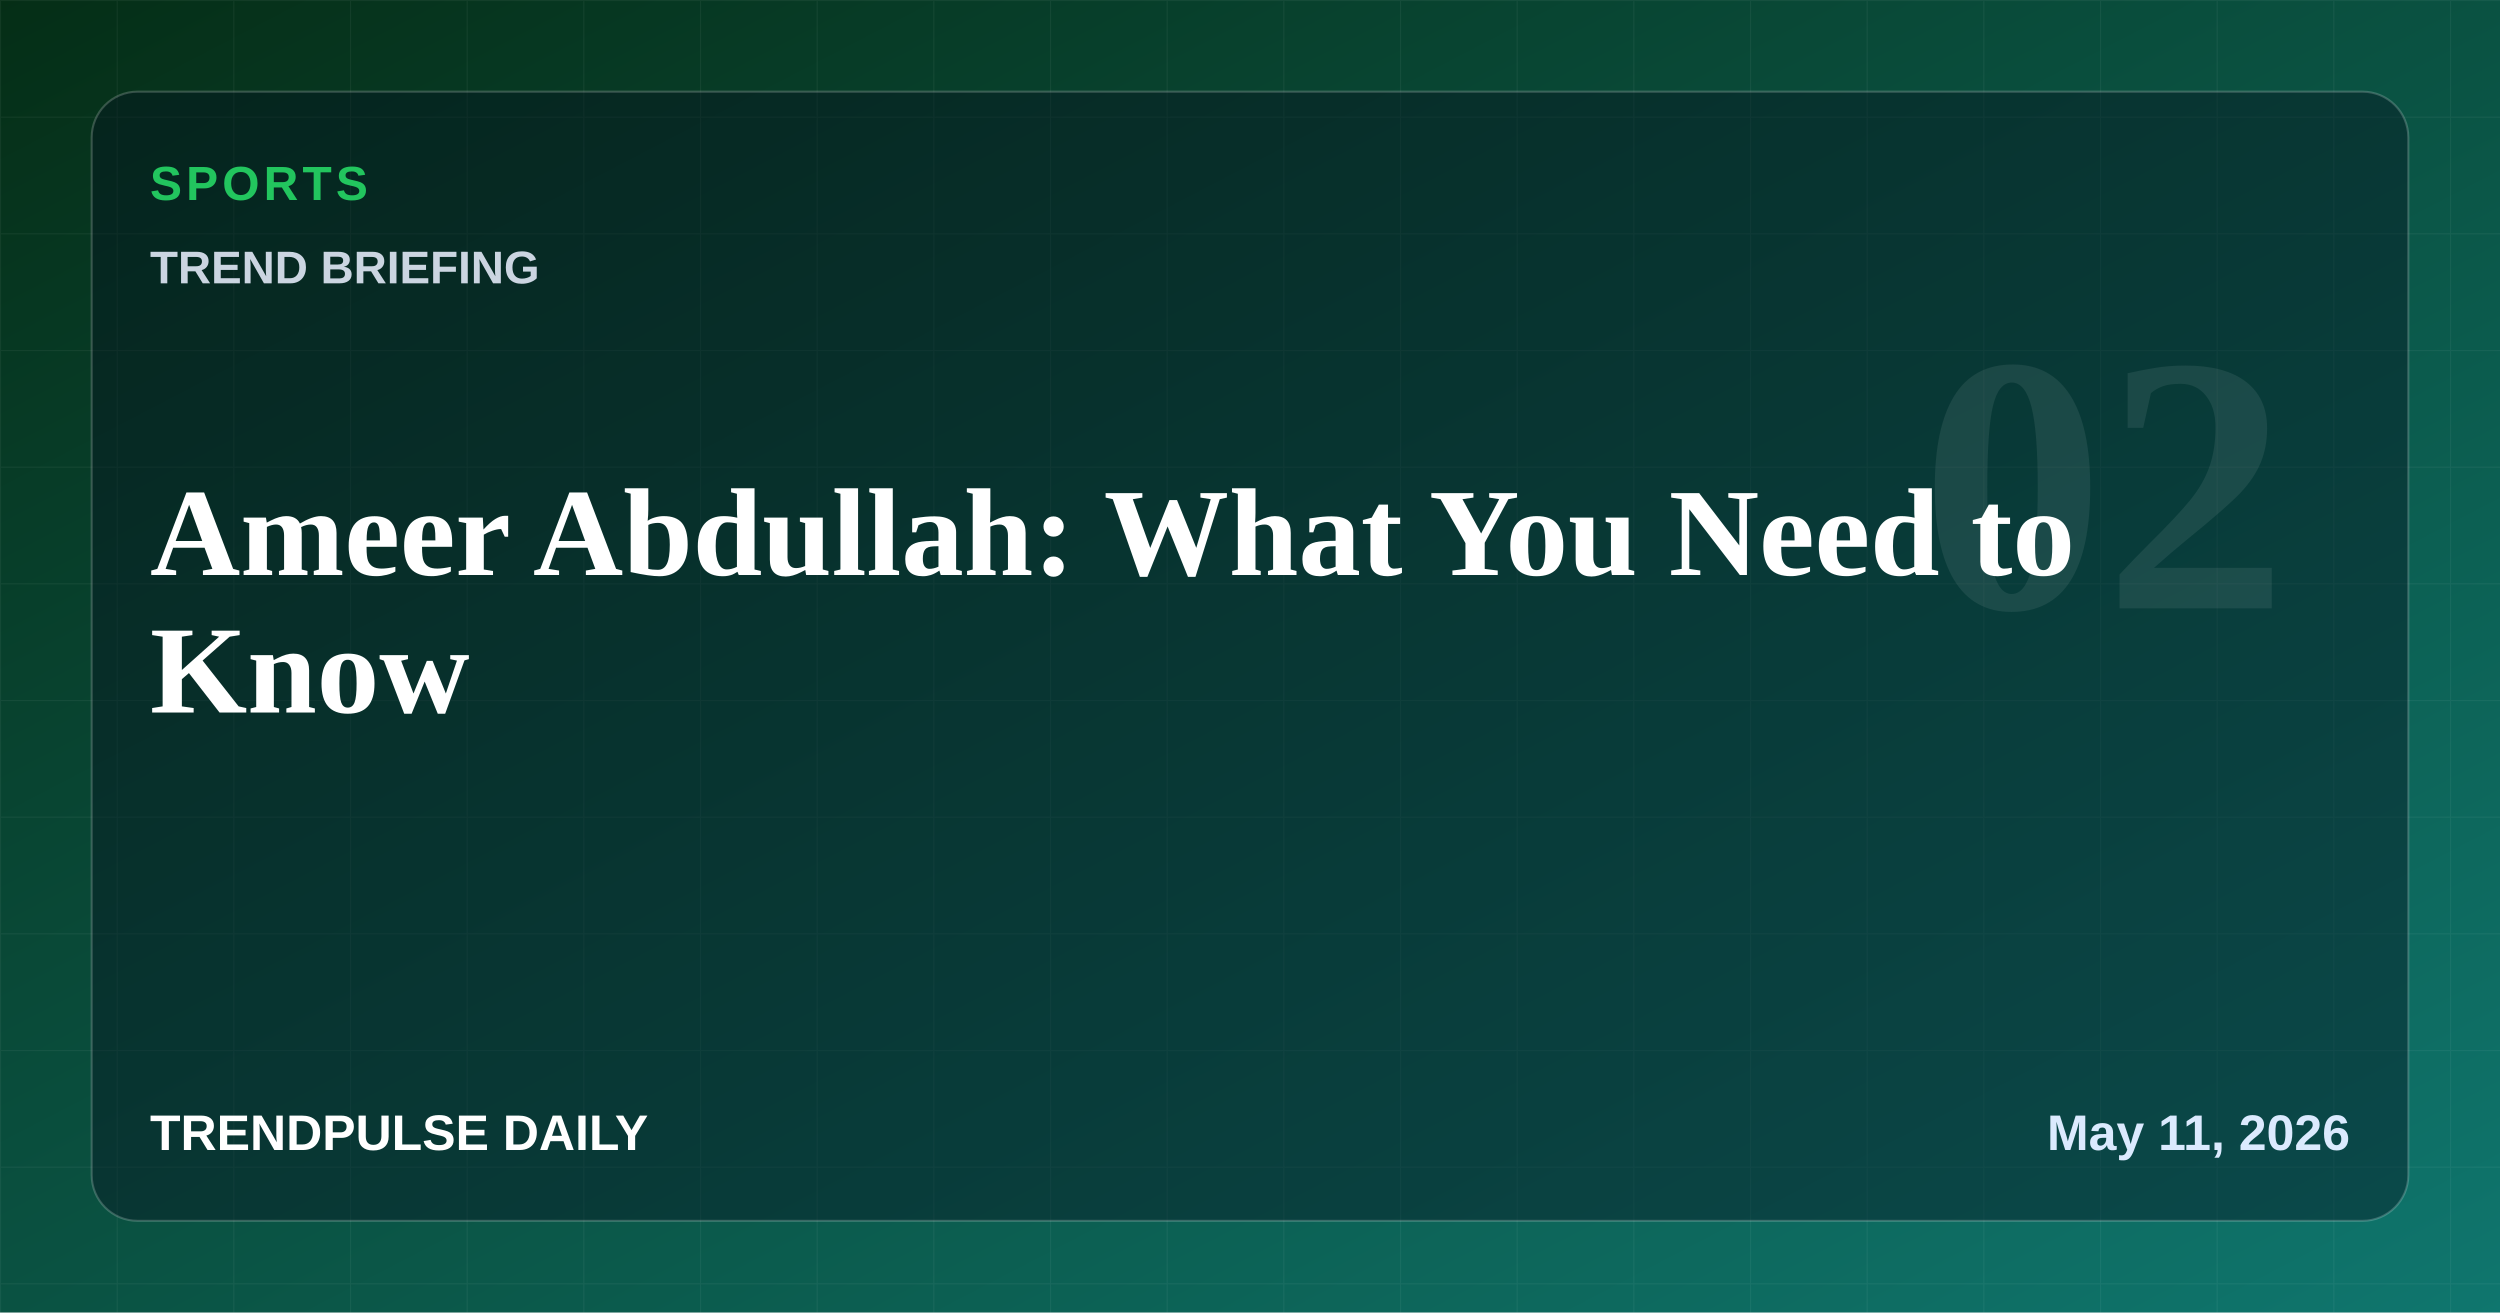
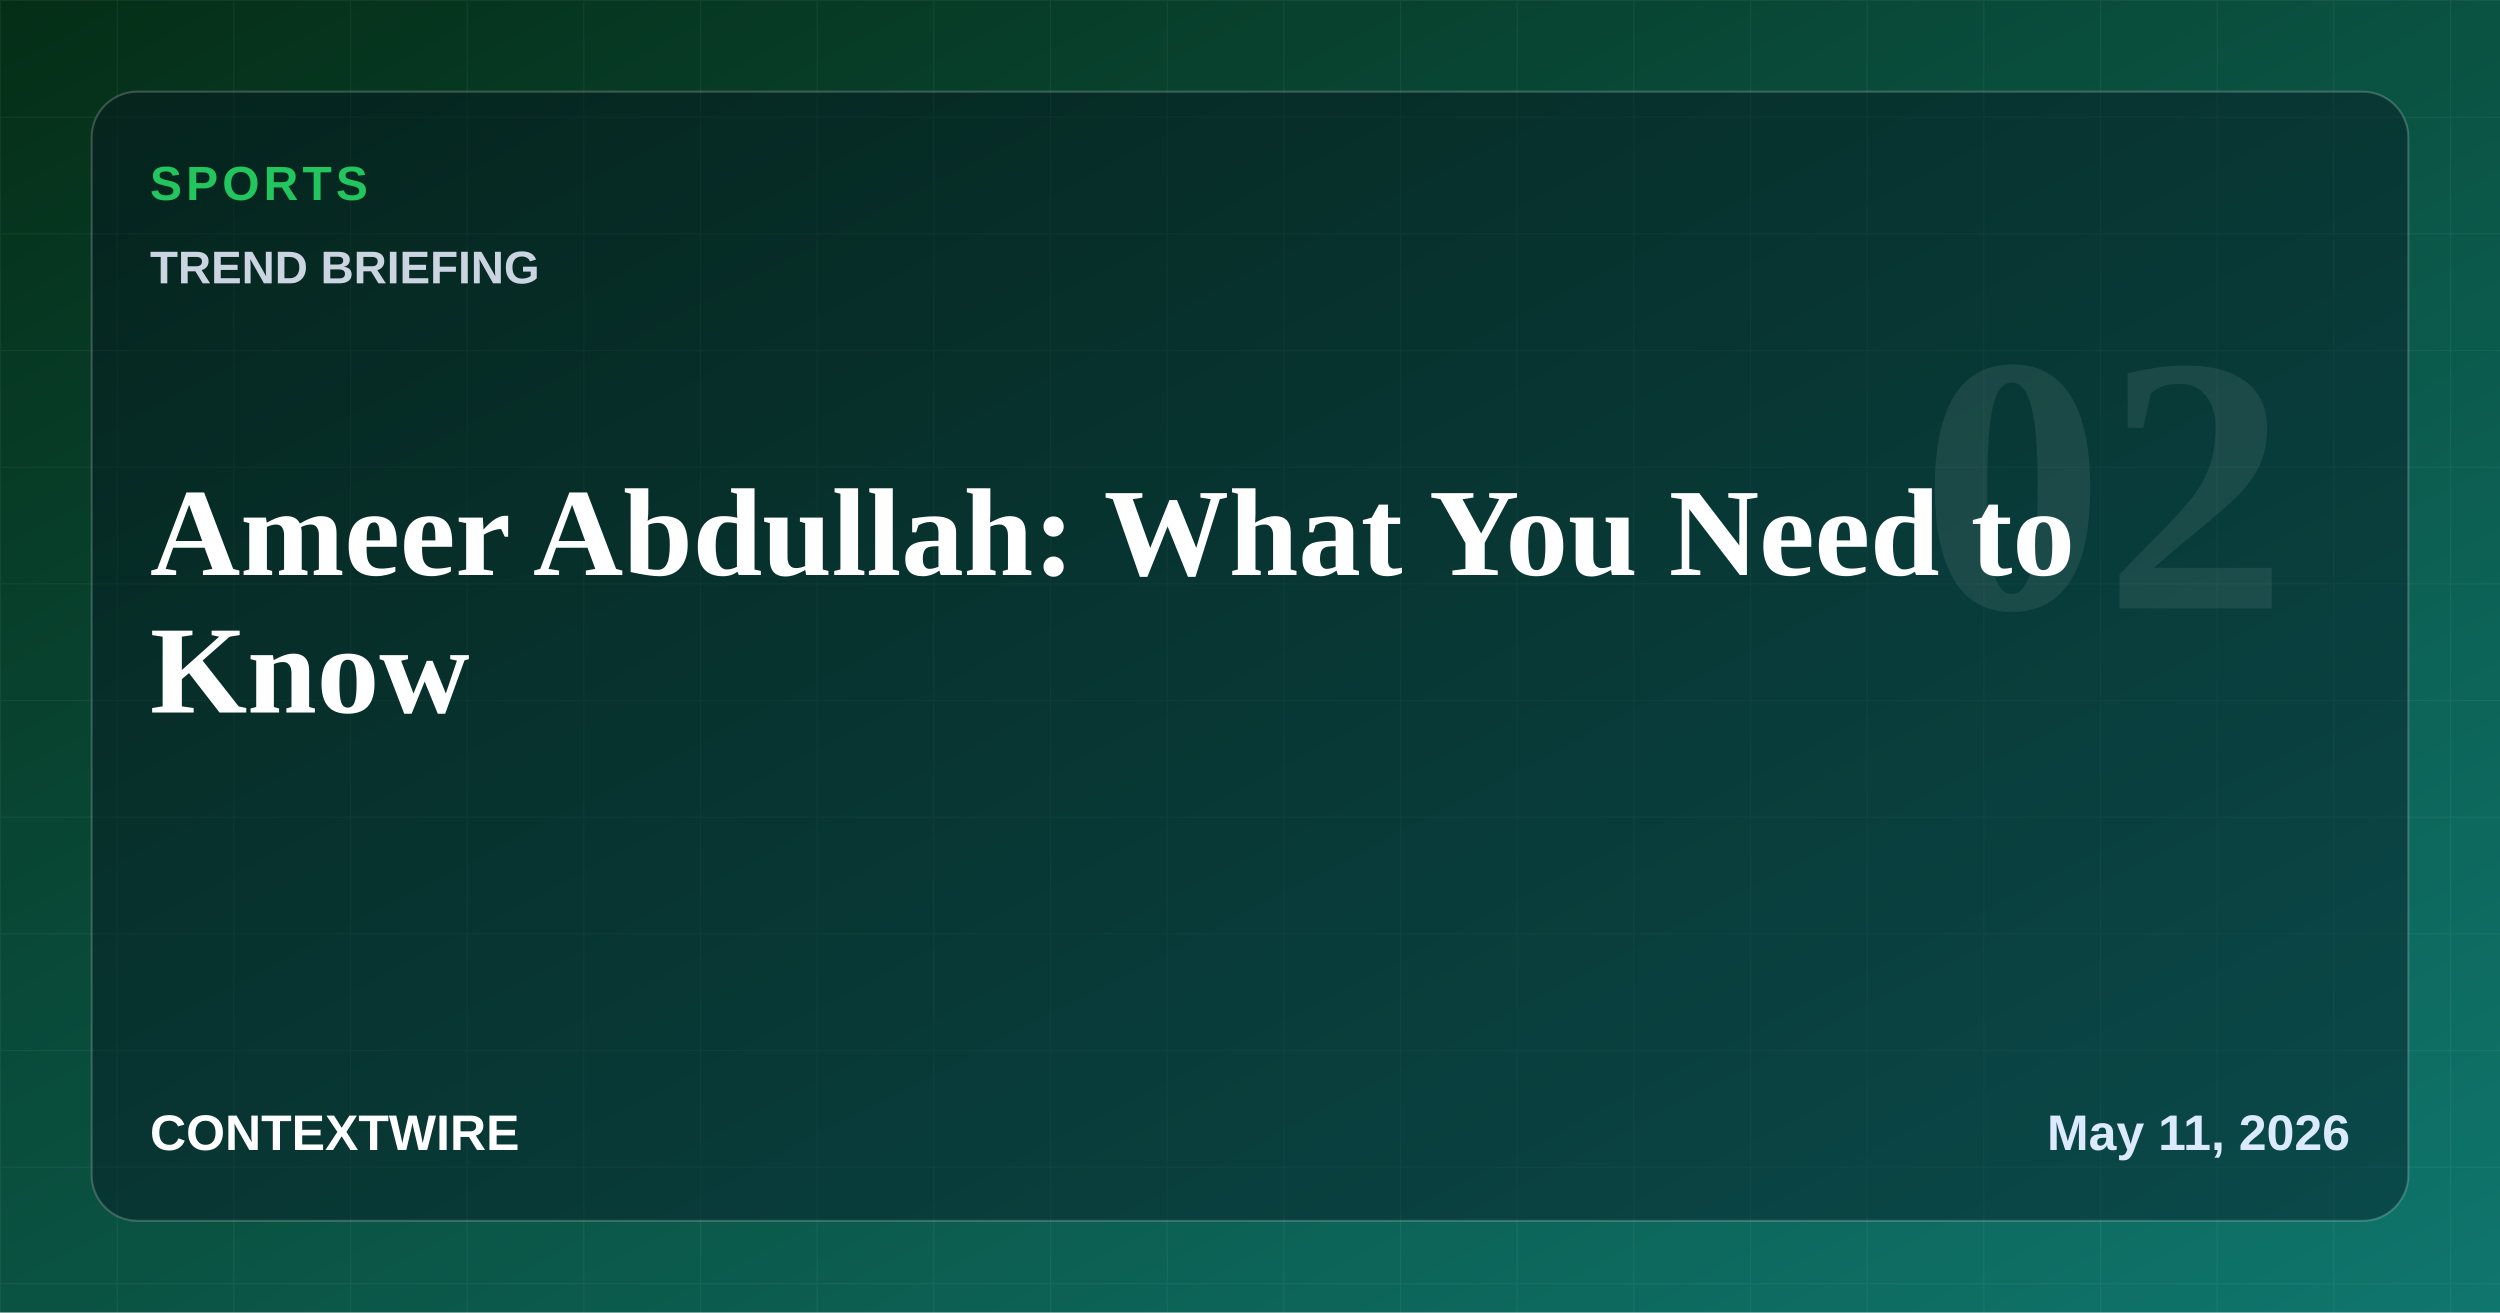
<svg xmlns="http://www.w3.org/2000/svg" width="1200" height="630" viewBox="0 0 1200 630" role="img" aria-label="Ameer Abdullah: What You Need to Know">
  <defs>
    <linearGradient id="bg" x1="0" y1="0" x2="1" y2="1">
      <stop offset="0" stop-color="#052e16" />
      <stop offset="1" stop-color="#0f766e" />
    </linearGradient>
    <pattern id="grid" width="56" height="56" patternUnits="userSpaceOnUse">
      <path d="M56 0H0v56" fill="none" stroke="#ffffff" stroke-opacity=".08" stroke-width="1" />
    </pattern>
  </defs>
  <rect width="1200" height="630" fill="url(#bg)" />
  <rect width="1200" height="630" fill="url(#grid)" opacity=".65" />
  <rect x="44" y="44" width="1112" height="542" rx="22" fill="#07111f" fill-opacity=".42" stroke="#ffffff" stroke-opacity=".2" />
  <text x="72" y="96" font-family="Arial, Helvetica, sans-serif" font-size="23" font-weight="800" fill="#22c55e" letter-spacing="2">SPORTS</text>
  <text x="72" y="136" font-family="Arial, Helvetica, sans-serif" font-size="22" font-weight="700" fill="#cbd5e1">TREND BRIEFING</text>
  <text x="72" y="276" font-family="Georgia, 'Times New Roman', serif" font-size="60" font-weight="700" fill="#ffffff">Ameer Abdullah: What You Need to</text>
  <text x="72" y="342" font-family="Georgia, 'Times New Roman', serif" font-size="60" font-weight="700" fill="#ffffff">Know</text>
-   <text x="72" y="552" font-family="Arial, Helvetica, sans-serif" font-size="24" font-weight="800" fill="#ffffff">TRENDPULSE DAILY</text>
+   <text x="72" y="552" font-family="Arial, Helvetica, sans-serif" font-size="24" font-weight="800" fill="#ffffff">CONTEXTWIRE</text>
  <text x="1128" y="552" text-anchor="end" font-family="Arial, Helvetica, sans-serif" font-size="24" font-weight="700" fill="#dbeafe">May 11, 2026</text>
  <text x="1010" y="292" text-anchor="middle" font-family="Georgia, 'Times New Roman', serif" font-size="176" font-weight="700" fill="#ffffff" opacity=".08">02</text>
</svg>
